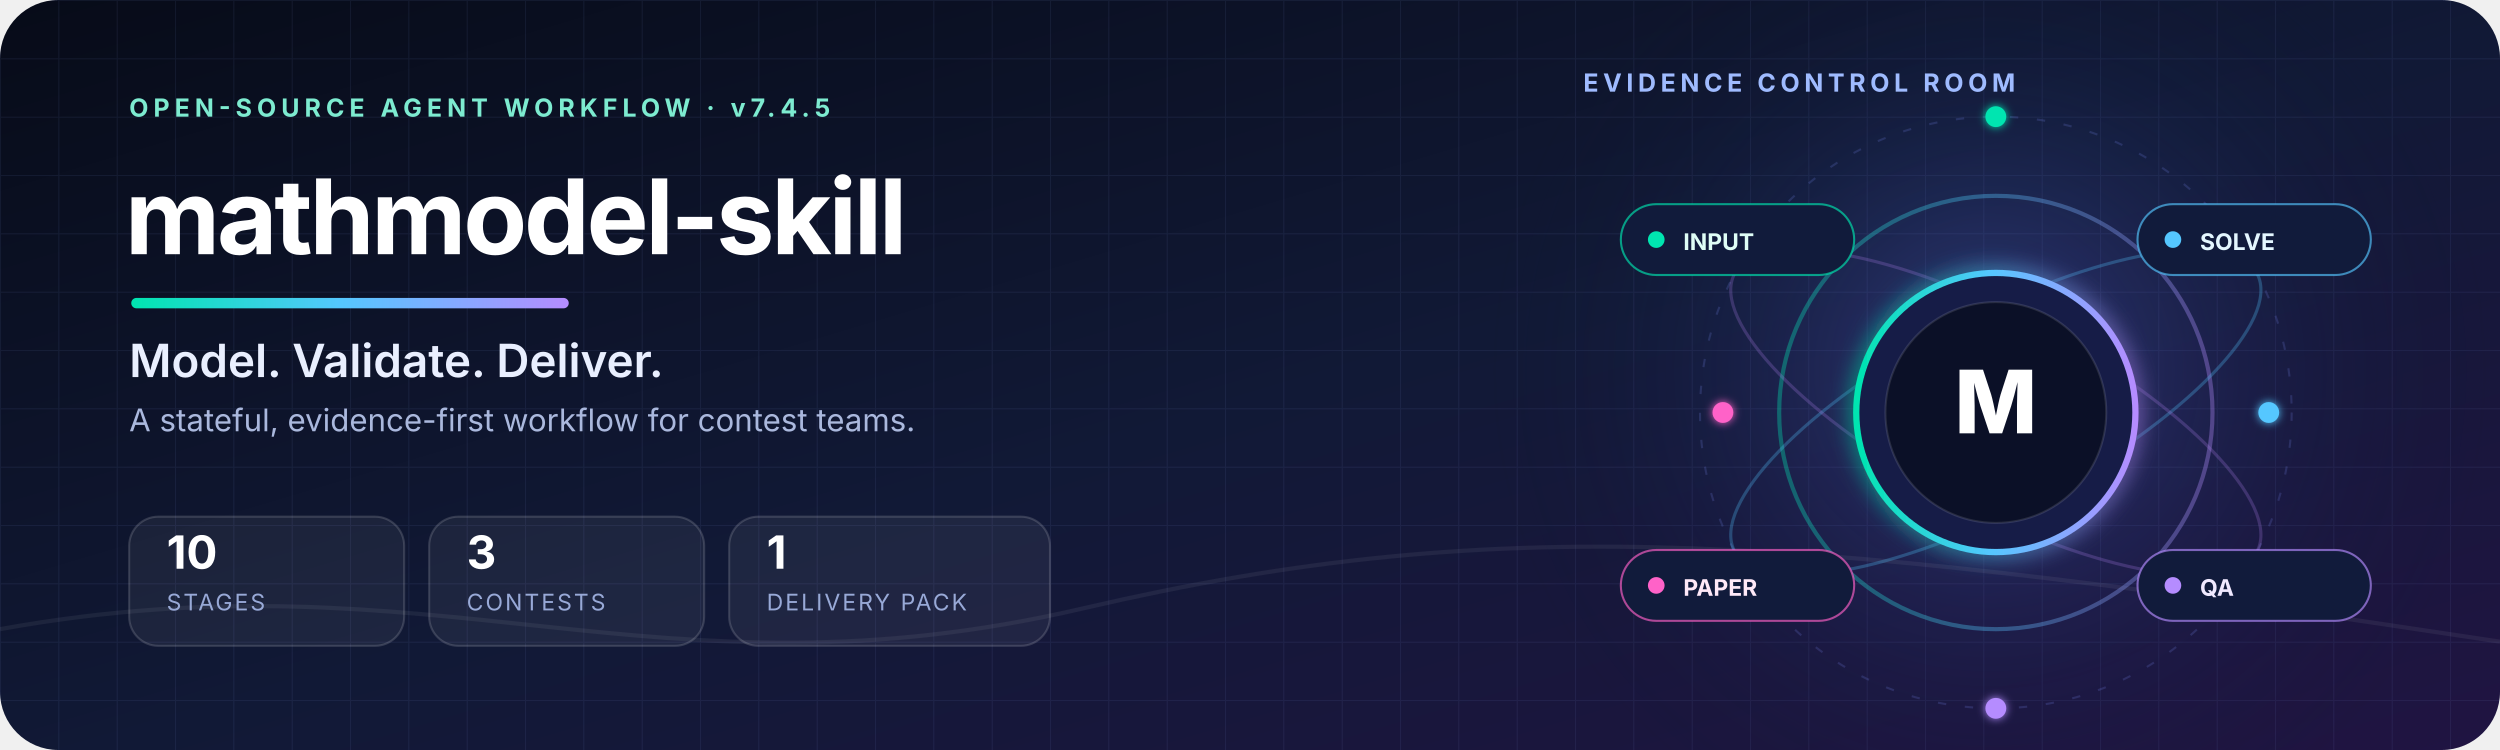
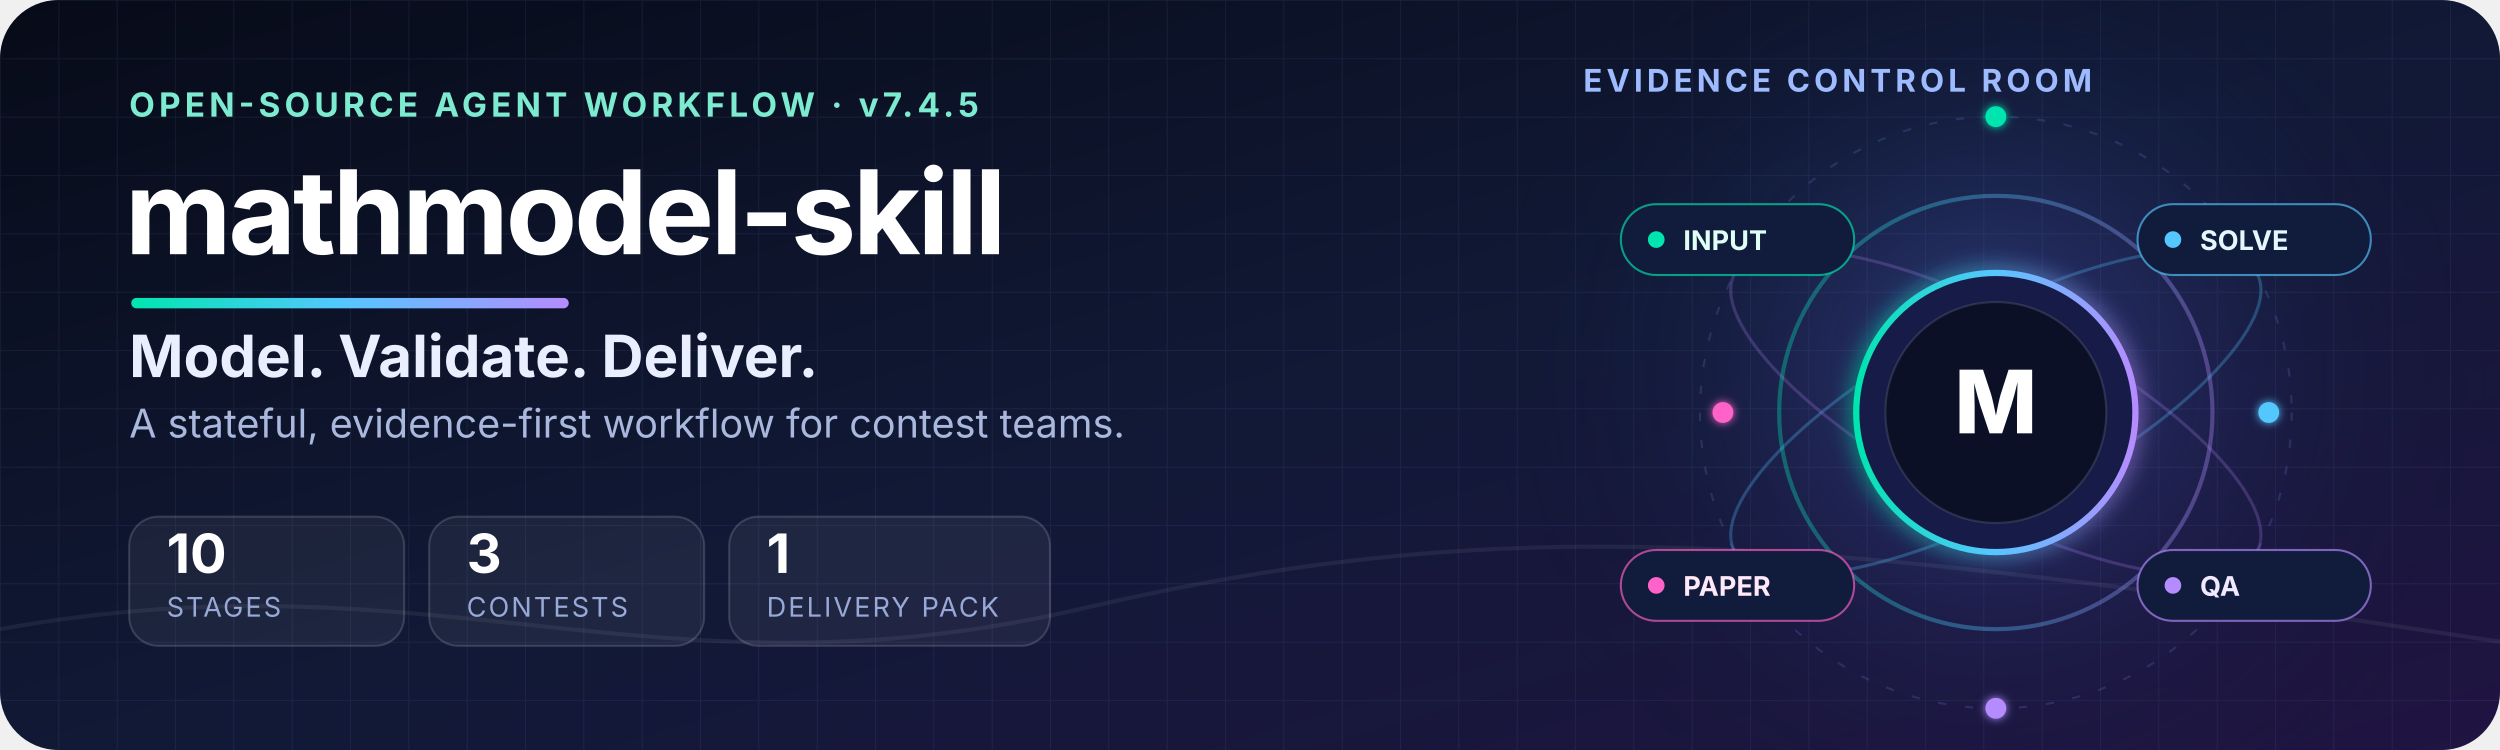
<svg xmlns="http://www.w3.org/2000/svg" viewBox="0 0 1200 360" role="img" aria-labelledby="title desc">
  <defs>
    <linearGradient id="bg" x1="0" y1="0" x2="1" y2="1">
      <stop offset="0" stop-color="#070b18" />
      <stop offset="0.52" stop-color="#111936" />
      <stop offset="1" stop-color="#201442" />
    </linearGradient>
    <linearGradient id="neon" x1="0" y1="0" x2="1" y2="0">
      <stop offset="0" stop-color="#00e5b0" />
      <stop offset="0.48" stop-color="#55c7ff" />
      <stop offset="1" stop-color="#b58cff" />
    </linearGradient>
    <radialGradient id="halo" cx="50%" cy="50%" r="50%">
      <stop offset="0" stop-color="#6b7cff" stop-opacity="0.34" />
      <stop offset="0.62" stop-color="#21356e" stop-opacity="0.12" />
      <stop offset="1" stop-color="#0b1024" stop-opacity="0" />
    </radialGradient>
    <pattern id="grid" width="28" height="28" patternUnits="userSpaceOnUse">
      <path d="M28 0H0V28" fill="none" stroke="#9db0ff" stroke-opacity="0.075" stroke-width="1" />
    </pattern>
    <filter id="softGlow" x="-80%" y="-80%" width="260%" height="260%">
      <feGaussianBlur stdDeviation="5" result="blur" />
      <feMerge>
        <feMergeNode in="blur" />
        <feMergeNode in="SourceGraphic" />
      </feMerge>
    </filter>
    <filter id="tinyGlow" x="-100%" y="-100%" width="300%" height="300%">
      <feGaussianBlur stdDeviation="2" result="blur" />
      <feMerge>
        <feMergeNode in="blur" />
        <feMergeNode in="SourceGraphic" />
      </feMerge>
    </filter>
  </defs>
  <rect width="1200" height="360" rx="28" fill="url(#bg)" />
  <rect width="1200" height="360" rx="28" fill="url(#grid)" />
  <circle cx="955" cy="178" r="245" fill="url(#halo)" />
  <path d="M0 302C210 264 314 340 520 292S870 258 1200 308" fill="none" stroke="#ffffff" stroke-opacity="0.06" stroke-width="2" />
-   <g font-family="Inter,Segoe UI,Arial,sans-serif">
-     <text x="62" y="56" font-size="12" font-weight="700" letter-spacing="2.4" fill="#7debd0">OPEN-SOURCE AGENT WORKFLOW · v7.4.5</text>
-     <text x="60" y="122" font-size="50" font-weight="750" letter-spacing="-1.5" fill="#ffffff">mathmodel-skill</text>
+   <g font-family="Inter,Segoe UI,Helvetica Neue,Arial,sans-serif">
+     <text x="62" y="56" font-size="16" font-weight="700" letter-spacing="2" fill="#7debd0">OPEN-SOURCE AGENT WORKFLOW · v7.4.5</text>
+     <text x="60" y="122" font-size="56" font-weight="750" letter-spacing="-1.5" fill="#ffffff">mathmodel-skill</text>
    <rect x="63" y="143" width="210" height="5" rx="2.5" fill="url(#neon)" />
-     <text x="62" y="181" font-size="22" font-weight="600" fill="#e9efff">Model. Validate. Deliver.</text>
-     <text x="62" y="207" font-size="15" fill="#aab8dd">A stateful, evidence-first workflow for contest teams.</text>
+     <text x="62" y="181" font-size="28" font-weight="650" fill="#e9efff">Model. Validate. Deliver.</text>
+     <text x="62" y="210" font-size="19" fill="#aab8dd">A stateful, evidence-first workflow for contest teams.</text>
    <g transform="translate(62 248)">
      <rect x="0" y="0" width="132" height="62" rx="14" fill="#ffffff" fill-opacity="0.055" stroke="#ffffff" stroke-opacity="0.15" />
-       <text x="18" y="25" font-size="22" font-weight="750" fill="#ffffff">10</text>
-       <text x="18" y="45" font-size="11" letter-spacing="1" fill="#98a9d7">STAGES</text>
+       <text x="18" y="27" font-size="26" font-weight="750" fill="#ffffff">10</text>
+       <text x="18" y="48" font-size="13" letter-spacing="1" fill="#98a9d7">STAGES</text>
    </g>
    <g transform="translate(206 248)">
      <rect x="0" y="0" width="132" height="62" rx="14" fill="#ffffff" fill-opacity="0.055" stroke="#ffffff" stroke-opacity="0.15" />
-       <text x="18" y="25" font-size="22" font-weight="750" fill="#ffffff">3</text>
-       <text x="18" y="45" font-size="11" letter-spacing="1" fill="#98a9d7">CONTESTS</text>
+       <text x="18" y="27" font-size="26" font-weight="750" fill="#ffffff">3</text>
+       <text x="18" y="48" font-size="13" letter-spacing="1" fill="#98a9d7">CONTESTS</text>
    </g>
    <g transform="translate(350 248)">
      <rect x="0" y="0" width="154" height="62" rx="14" fill="#ffffff" fill-opacity="0.055" stroke="#ffffff" stroke-opacity="0.15" />
-       <text x="18" y="25" font-size="22" font-weight="750" fill="#ffffff">1</text>
-       <text x="18" y="45" font-size="11" letter-spacing="1" fill="#98a9d7">DELIVERY PACK</text>
+       <text x="18" y="27" font-size="26" font-weight="750" fill="#ffffff">1</text>
+       <text x="18" y="48" font-size="13" letter-spacing="1" fill="#98a9d7">DELIVERY PACK</text>
    </g>
    <g transform="translate(760 44)">
-       <text x="0" y="0" font-size="12" font-weight="700" letter-spacing="2.2" fill="#9fbbff">EVIDENCE CONTROL ROOM</text>
+       <text x="0" y="0" font-size="15" font-weight="700" letter-spacing="2" fill="#9fbbff">EVIDENCE CONTROL ROOM</text>
      <circle cx="198" cy="154" r="142" fill="none" stroke="#8392ff" stroke-opacity="0.18" stroke-width="1" stroke-dasharray="4 9" />
      <circle cx="198" cy="154" r="104" fill="none" stroke="url(#neon)" stroke-opacity="0.35" stroke-width="2" />
      <ellipse cx="198" cy="154" rx="142" ry="46" fill="none" stroke="#55c7ff" stroke-opacity="0.28" stroke-width="1.5" transform="rotate(-28 198 154)" />
      <ellipse cx="198" cy="154" rx="142" ry="46" fill="none" stroke="#c18cff" stroke-opacity="0.22" stroke-width="1.5" transform="rotate(28 198 154)" />
      <circle cx="198" cy="154" r="67" fill="#151e46" stroke="url(#neon)" stroke-width="3" filter="url(#softGlow)" />
      <circle cx="198" cy="154" r="53" fill="#0b1027" stroke="#ffffff" stroke-opacity="0.12" />
      <text x="198" y="164" text-anchor="middle" font-size="42" font-weight="800" fill="#ffffff">M</text>
      <circle cx="198" cy="12" r="5" fill="#00e5b0" filter="url(#tinyGlow)" />
      <circle cx="329" cy="154" r="5" fill="#55c7ff" filter="url(#tinyGlow)" />
      <circle cx="198" cy="296" r="5" fill="#b58cff" filter="url(#tinyGlow)" />
      <circle cx="67" cy="154" r="5" fill="#ff62c8" filter="url(#tinyGlow)" />
      <g transform="translate(18 54)">
        <rect width="112" height="34" rx="17" fill="#111b3b" stroke="#00e5b0" stroke-opacity="0.65" />
        <circle cx="17" cy="17" r="4" fill="#00e5b0" />
-         <text x="30" y="22" font-size="11" font-weight="700" fill="#dffef6">INPUT</text>
+         <text x="30" y="22" font-size="13" font-weight="700" fill="#dffef6">INPUT</text>
      </g>
      <g transform="translate(266 54)">
        <rect width="112" height="34" rx="17" fill="#111b3b" stroke="#55c7ff" stroke-opacity="0.65" />
        <circle cx="17" cy="17" r="4" fill="#55c7ff" />
-         <text x="30" y="22" font-size="11" font-weight="700" fill="#e4f7ff">SOLVE</text>
+         <text x="30" y="22" font-size="13" font-weight="700" fill="#e4f7ff">SOLVE</text>
      </g>
      <g transform="translate(18 220)">
        <rect width="112" height="34" rx="17" fill="#111b3b" stroke="#ff62c8" stroke-opacity="0.65" />
        <circle cx="17" cy="17" r="4" fill="#ff62c8" />
-         <text x="30" y="22" font-size="11" font-weight="700" fill="#ffe9f8">PAPER</text>
+         <text x="30" y="22" font-size="13" font-weight="700" fill="#ffe9f8">PAPER</text>
      </g>
      <g transform="translate(266 220)">
        <rect width="112" height="34" rx="17" fill="#111b3b" stroke="#b58cff" stroke-opacity="0.65" />
        <circle cx="17" cy="17" r="4" fill="#b58cff" />
-         <text x="30" y="22" font-size="11" font-weight="700" fill="#f0e9ff">QA</text>
+         <text x="30" y="22" font-size="13" font-weight="700" fill="#f0e9ff">QA</text>
      </g>
    </g>
  </g>
</svg>
